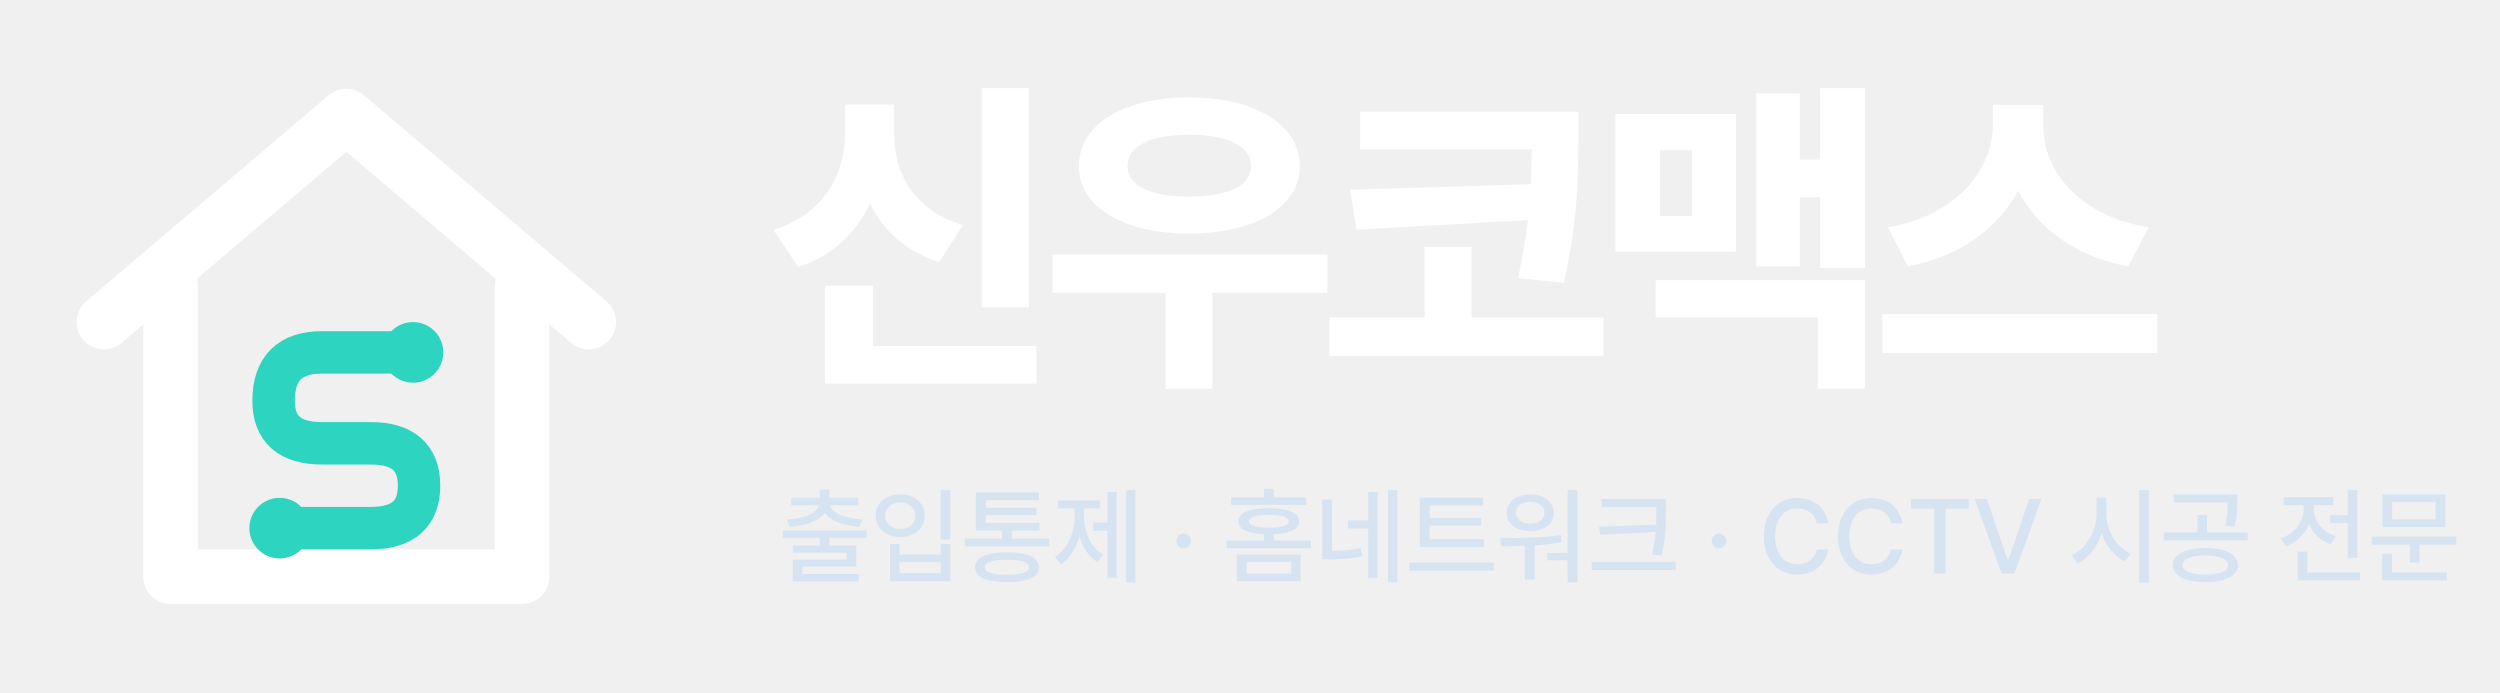
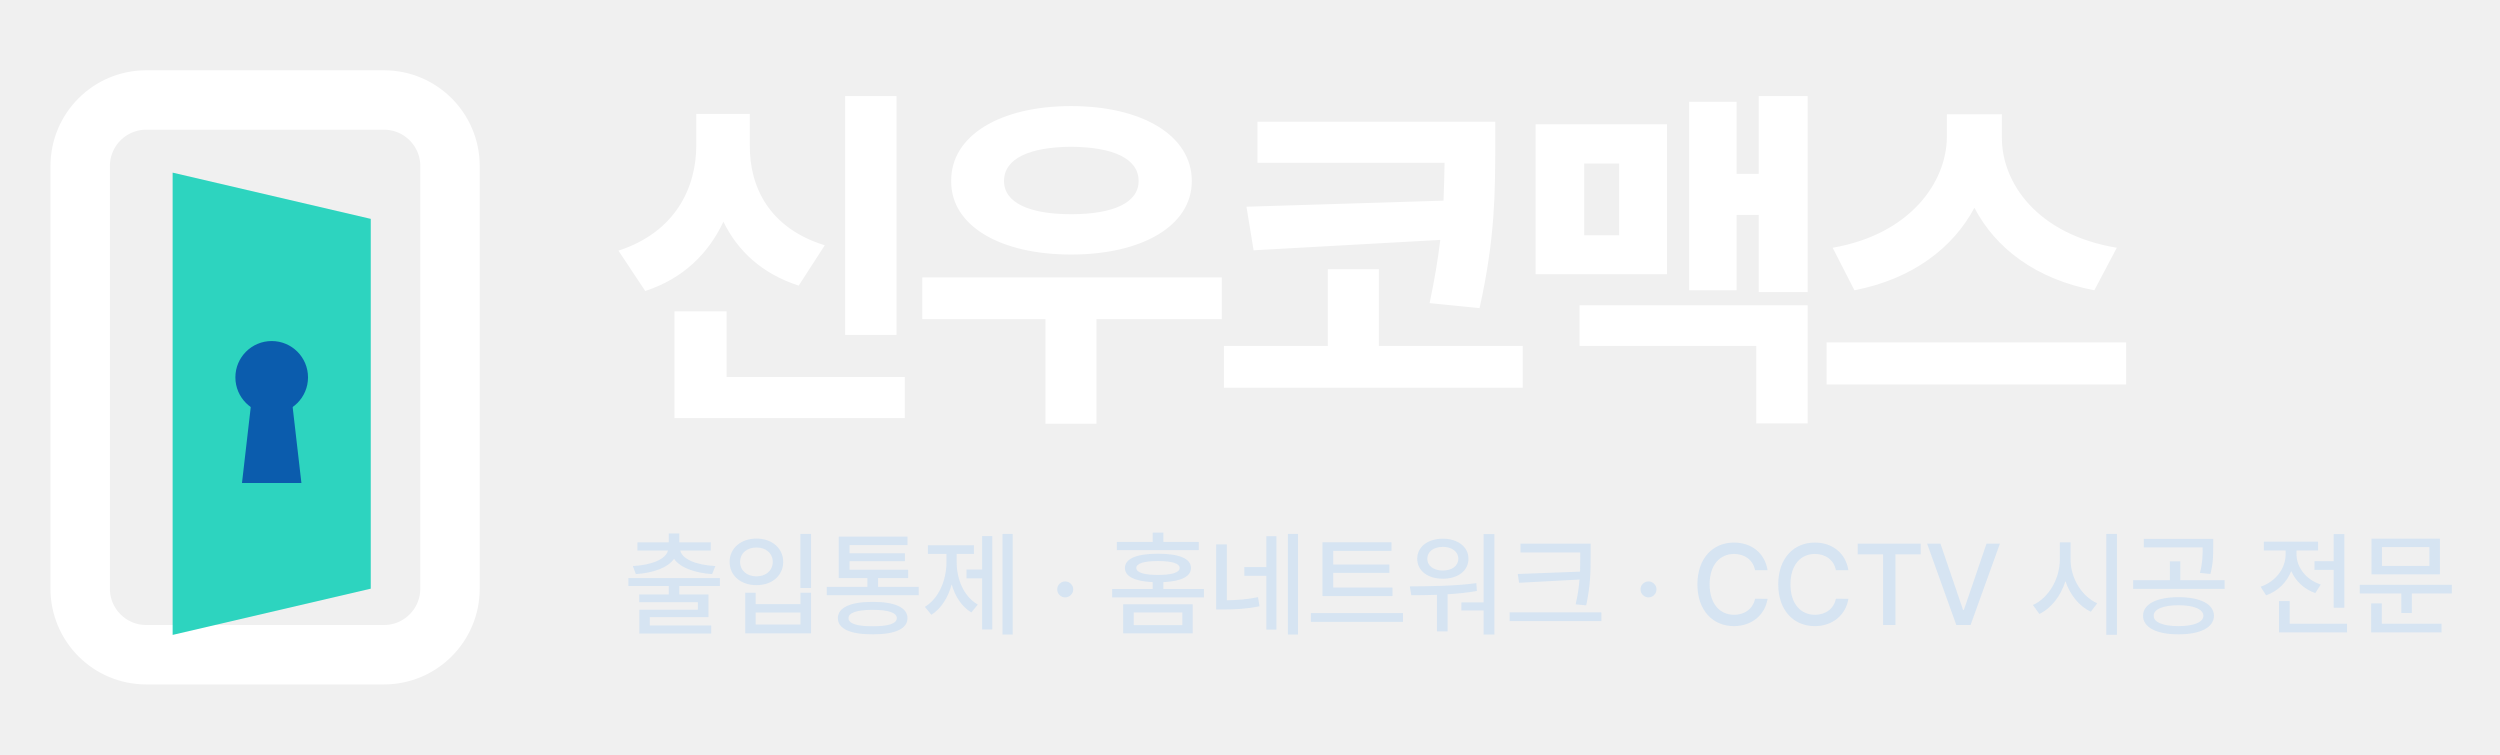
- <svg xmlns="http://www.w3.org/2000/svg" viewBox="0 0 462 128" width="462" height="128">
-   <g transform="translate(8 8) scale(1.12)">
-     <path d="M10 46 L50 12 L90 46" fill="none" stroke="#ffffff" stroke-width="9" stroke-linecap="round" stroke-linejoin="round" />
-     <path d="M21 40 V88 H79 V40" fill="none" stroke="#ffffff" stroke-width="9" stroke-linecap="round" stroke-linejoin="round" />
-     <path d="M61 51 H46 Q38 51 38 59 Q38 66 46 66 H54 Q62 66 62 73 Q62 80 54 80 H39" fill="none" stroke="#2dd4bf" stroke-width="7" stroke-linecap="round" stroke-linejoin="round" />
-     <circle cx="61" cy="51" r="5" fill="#2dd4bf" />
-     <circle cx="39" cy="80" r="5" fill="#2dd4bf" />
+ <svg xmlns="http://www.w3.org/2000/svg" viewBox="0 0 424 128" width="424" height="128">
+   <g transform="translate(-11.04 8) scale(1.12)">
+     <rect x="22" y="8" width="56" height="84" rx="10" fill="none" stroke="#ffffff" stroke-width="9" />
+     <path d="M36 19 L66 26 V82 L36 89 Z" fill="#2dd4bf" />
+     <circle cx="51" cy="50" r="5.5" fill="#0b5cad" />
+     <path d="M48 53 H54 L55.5 66 H46.5 Z" fill="#0b5cad" />
  </g>
-   <path d="M190.13 16.29L181.42 16.29L181.42 56.80L190.13 56.80ZM191.53 63.94L161.31 63.94L161.31 52.80L152.47 52.80L152.47 70.90L191.53 70.90ZM165.25 24.65L165.25 19.32L156.17 19.32L156.17 24.65C156.17 31.79 152.66 39.36 142.97 42.51L147.51 49.35C153.96 47.26 158.26 42.96 160.77 37.60C163.19 42.57 167.34 46.44 173.54 48.44L177.96 41.60C168.52 38.69 165.19 31.67 165.25 24.65ZM245.30 47.05L194.50 47.05L194.50 54.13L215.39 54.13L215.39 71.87L224.04 71.87L224.04 54.13L245.30 54.13ZM219.74 17.99C207.76 17.99 199.34 22.95 199.40 30.70C199.34 38.33 207.76 43.17 219.74 43.17C231.73 43.17 240.21 38.33 240.21 30.70C240.21 22.95 231.73 17.99 219.74 17.99ZM219.74 24.89C226.89 24.95 231.19 26.89 231.19 30.70C231.19 34.39 226.89 36.33 219.74 36.33C212.66 36.33 208.36 34.39 208.36 30.70C208.36 26.89 212.66 24.95 219.74 24.89ZM291.68 20.65L251.35 20.65L251.35 27.61L283.08 27.61C283.05 29.58 282.99 31.70 282.90 34.03L249.48 35.06L250.69 42.45L282.35 40.69C281.96 43.93 281.38 47.47 280.54 51.41L289.01 52.26C291.74 40.09 291.62 32.09 291.68 25.43ZM296.34 58.67L271.94 58.67L271.94 45.66L263.28 45.66L263.28 58.67L245.66 58.67L245.66 65.76L296.34 65.76ZM344.66 16.29L336.36 16.29L336.36 29.49L332.61 29.49L332.61 17.26L324.56 17.26L324.56 49.23L332.61 49.23L332.61 36.45L336.36 36.45L336.36 49.53L344.66 49.53ZM344.66 51.77L305.97 51.77L305.97 58.67L335.94 58.67L335.94 71.81L344.66 71.81ZM320.80 21.07L298.52 21.07L298.52 46.50L320.80 46.50ZM306.76 27.73L312.69 27.73L312.69 39.90L306.76 39.90ZM377.60 23.25L377.60 19.38L368.27 19.38L368.27 23.25C368.21 30.88 362.10 39.72 348.90 42.02L352.59 49.23C362.46 47.32 369.33 42.02 372.94 35.24C376.51 42.08 383.35 47.35 393.28 49.23L397.09 42.02C383.59 39.78 377.54 31.00 377.60 23.25ZM398.67 58.07L347.87 58.07L347.87 65.21L398.67 65.21Z" fill="#ffffff" />
-   <path d="M160.17 98.04L144.65 98.04L144.65 99.39L151.50 99.39L151.50 100.82L146.49 100.82L146.49 102.13L156.44 102.13L156.44 103.41L146.51 103.41L146.51 107.45L158.70 107.45L158.70 106.08L148.28 106.08L148.28 104.67L158.23 104.67L158.23 100.82L153.29 100.82L153.29 99.39L160.17 99.39ZM153.29 90.48L151.50 90.48L151.50 91.98L146.19 91.98L146.19 93.37L151.37 93.37C150.99 94.82 148.68 95.83 145.41 96.00L145.92 97.37C148.91 97.16 151.33 96.29 152.40 94.78C153.46 96.29 155.88 97.16 158.85 97.37L159.41 96.00C156.10 95.83 153.79 94.82 153.45 93.37L158.63 93.37L158.63 91.98L153.29 91.98ZM175.63 90.56L173.82 90.56L173.82 99.72L175.63 99.72ZM166.24 100.53L164.47 100.53L164.47 107.41L175.63 107.41L175.63 100.53L173.84 100.53L173.84 102.46L166.24 102.46ZM166.24 105.92L166.24 103.89L173.84 103.89L173.84 105.92ZM166.38 91.34C163.77 91.34 161.82 92.96 161.82 95.30C161.82 97.64 163.77 99.26 166.38 99.24C168.98 99.26 170.91 97.64 170.91 95.30C170.91 92.96 168.98 91.34 166.38 91.34ZM166.38 92.86C167.98 92.84 169.14 93.85 169.14 95.30C169.14 96.76 167.98 97.75 166.38 97.75C164.76 97.75 163.60 96.76 163.60 95.30C163.60 93.85 164.76 92.84 166.38 92.86ZM193.89 99.53L187.00 99.53L187.00 98.04L192.10 98.04L192.10 96.63L182.16 96.63L182.16 95.18L191.55 95.18L191.55 93.83L182.16 93.83L182.16 92.44L191.99 92.44L191.99 91.01L180.33 91.01L180.33 98.04L185.19 98.04L185.19 99.53L178.30 99.53L178.30 100.95L193.89 100.95ZM186.10 102.08C182.31 102.06 180.18 103.05 180.18 104.84C180.18 106.65 182.31 107.60 186.10 107.58C189.86 107.60 191.99 106.65 191.99 104.84C191.99 103.05 189.86 102.06 186.10 102.08ZM186.10 103.43C188.75 103.43 190.18 103.92 190.18 104.84C190.18 105.75 188.75 106.23 186.10 106.21C183.42 106.23 181.97 105.75 181.99 104.84C181.97 103.92 183.42 103.43 186.10 103.43ZM209.83 90.56L208.10 90.56L208.10 107.62L209.83 107.62ZM206.37 90.92L204.65 90.92L204.65 96.59L202.00 96.59L202.00 98.08L204.65 98.08L204.65 106.76L206.37 106.76ZM200.33 95.32L200.33 93.95L203.26 93.95L203.26 92.48L195.45 92.48L195.45 93.95L198.60 93.95L198.60 95.32C198.60 98.34 197.36 101.45 194.94 102.92L196.04 104.27C197.71 103.23 198.87 101.33 199.49 99.11C200.07 101.17 201.20 102.90 202.82 103.87L203.91 102.53C201.51 101.14 200.33 98.23 200.33 95.32ZM218.74 101.32C219.47 101.32 220.10 100.71 220.10 99.96C220.10 99.22 219.47 98.61 218.74 98.61C218.00 98.61 217.37 99.22 217.39 99.96C217.37 100.71 218.00 101.32 218.74 101.32ZM240.36 102.48L228.57 102.48L228.57 107.41L240.36 107.41ZM230.36 103.87L238.61 103.87L238.61 106.02L230.36 106.02ZM241.39 91.91L235.39 91.91L235.39 90.33L233.58 90.33L233.58 91.91L227.50 91.91L227.50 93.30L241.39 93.30ZM234.47 93.91C230.89 93.91 228.86 94.73 228.87 96.33C228.86 97.78 230.56 98.59 233.58 98.73L233.58 99.89L226.70 99.89L226.70 101.32L242.26 101.32L242.26 99.89L235.39 99.89L235.39 98.73C238.41 98.59 240.07 97.78 240.07 96.33C240.07 94.73 238.07 93.91 234.47 93.91ZM234.47 95.15C236.87 95.16 238.15 95.55 238.15 96.33C238.15 97.09 236.87 97.51 234.47 97.51C232.09 97.51 230.80 97.09 230.80 96.33C230.80 95.55 232.09 95.16 234.47 95.15ZM246.15 92.33L244.34 92.33L244.34 103.37L245.46 103.37C247.57 103.37 249.46 103.28 251.69 102.82L251.44 101.28C249.56 101.67 247.90 101.78 246.15 101.81ZM258.22 90.56L256.51 90.56L256.51 107.62L258.22 107.62ZM254.56 90.94L252.85 90.94L252.85 96.17L249.12 96.17L249.12 97.66L252.85 97.66L252.85 106.78L254.56 106.78ZM274.25 99.64L264.20 99.64L264.20 97.16L273.72 97.16L273.72 95.74L264.20 95.74L264.20 93.43L274.08 93.43L274.08 91.97L262.37 91.97L262.37 101.09L274.25 101.09ZM276.02 103.98L260.41 103.98L260.41 105.47L276.02 105.47ZM291.53 90.58L289.70 90.58L289.70 102.17L285.93 102.17L285.93 103.54L289.70 103.54L289.70 107.62L291.53 107.62ZM277.19 99.45L277.43 100.95C278.75 100.95 280.23 100.94 281.79 100.88L281.79 107.09L283.60 107.09L283.60 100.78C285.25 100.69 286.94 100.52 288.56 100.23L288.46 98.90C284.73 99.41 280.42 99.43 277.19 99.45ZM282.80 91.36C280.23 91.36 278.44 92.75 278.44 94.76C278.44 96.82 280.23 98.15 282.80 98.15C285.32 98.15 287.13 96.82 287.13 94.76C287.13 92.75 285.32 91.36 282.80 91.36ZM282.80 92.75C284.33 92.75 285.41 93.56 285.41 94.76C285.41 95.98 284.33 96.76 282.80 96.76C281.22 96.76 280.14 95.98 280.16 94.76C280.14 93.56 281.22 92.75 282.80 92.75ZM307.85 92.21L295.96 92.21L295.96 93.70L306.09 93.70L306.09 94.29C306.08 95.16 306.08 96.04 306.06 96.95L295.49 97.35L295.72 98.84L305.96 98.29C305.87 99.56 305.67 100.93 305.31 102.50L307.10 102.67C307.85 99.13 307.85 96.78 307.85 94.29ZM309.67 103.85L294.12 103.85L294.12 105.33L309.67 105.33ZM317.67 101.32C318.40 101.32 319.02 100.71 319.02 99.96C319.02 99.22 318.40 98.61 317.67 98.61C316.93 98.61 316.30 99.22 316.32 99.96C316.30 100.71 316.93 101.32 317.67 101.32ZM335.74 96.71L337.86 96.71C337.38 93.74 335.08 92.02 332.16 92.02C328.58 92.02 325.96 94.69 325.96 99.11C325.96 103.51 328.56 106.19 332.16 106.19C335.19 106.19 337.42 104.29 337.86 101.56L335.74 101.54C335.38 103.30 333.92 104.27 332.18 104.27C329.82 104.27 328.03 102.46 328.03 99.11C328.03 95.77 329.80 93.95 332.18 93.95C333.93 93.95 335.40 94.94 335.74 96.71ZM349.45 96.71L351.57 96.71C351.09 93.74 348.79 92.02 345.87 92.02C342.29 92.02 339.67 94.69 339.67 99.11C339.67 103.51 342.28 106.19 345.87 106.19C348.90 106.19 351.13 104.29 351.57 101.56L349.45 101.54C349.09 103.30 347.63 104.27 345.89 104.27C343.53 104.27 341.74 102.46 341.74 99.11C341.74 95.77 343.51 93.95 345.89 93.95C347.65 93.95 349.11 94.94 349.45 96.71ZM353.15 94.02L357.45 94.02L357.45 106L359.55 106L359.55 94.02L363.83 94.02L363.83 92.21L353.15 92.21ZM367.18 92.21L364.92 92.21L369.87 106L372.29 106L377.26 92.21L374.99 92.21L371.16 103.43L371.01 103.43ZM389.25 94.90L389.25 91.98L387.43 91.98L387.43 94.90C387.43 98.15 385.54 101.41 382.86 102.61L383.96 104.13C386.01 103.13 387.58 101.07 388.38 98.57C389.17 100.91 390.72 102.82 392.68 103.75L393.77 102.32C391.12 101.14 389.24 98.02 389.25 94.90ZM397.12 90.56L395.31 90.56L395.31 107.66L397.12 107.66ZM407.54 101.28C403.88 101.28 401.54 102.44 401.54 104.44C401.54 106.42 403.88 107.60 407.54 107.58C411.23 107.60 413.55 106.42 413.57 104.44C413.55 102.44 411.23 101.28 407.54 101.28ZM407.54 102.65C410.14 102.65 411.76 103.31 411.78 104.44C411.76 105.54 410.14 106.19 407.54 106.19C404.95 106.19 403.33 105.54 403.35 104.44C403.33 103.31 404.95 102.65 407.54 102.65ZM413.44 91.39L401.67 91.39L401.67 92.84L411.65 92.84C411.65 94.16 411.65 95.42 411.19 97.16L412.96 97.35C413.44 95.60 413.44 94.19 413.44 92.82ZM415.38 98.40L407.86 98.40L407.86 95.20L406.09 95.20L406.09 98.40L399.86 98.40L399.86 99.87L415.38 99.87ZM435.68 90.58L433.87 90.58L433.87 95.18L430.62 95.18L430.62 96.65L433.87 96.65L433.87 103.07L435.68 103.07ZM436.14 105.79L426.41 105.79L426.41 101.94L424.60 101.94L424.60 107.26L436.14 107.26ZM427.57 94.02L427.57 93.36L431.23 93.36L431.23 91.87L422.03 91.87L422.03 93.36L425.72 93.36L425.72 94.02C425.72 96.36 424.10 98.61 421.48 99.51L422.41 100.97C424.44 100.25 425.93 98.74 426.67 96.86C427.42 98.54 428.84 99.92 430.75 100.59L431.68 99.14C429.11 98.29 427.57 96.15 427.57 94.02ZM453.91 99.18L438.29 99.18L438.29 100.65L445.34 100.65L445.34 103.96L447.13 103.96L447.13 100.65L453.91 100.65ZM451.89 91.36L440.29 91.36L440.29 97.41L451.89 97.41ZM442.06 92.78L450.10 92.78L450.10 95.98L442.06 95.98ZM452.17 105.79L442.04 105.79L442.04 102.34L440.23 102.34L440.23 107.26L452.17 107.26Z" fill="#d6e4f2" />
+   <path d="M152.05 16.29L143.34 16.29L143.34 56.80L152.05 56.80ZM153.45 63.94L123.23 63.94L123.23 52.80L114.39 52.80L114.39 70.90L153.45 70.90ZM127.17 24.65L127.17 19.32L118.09 19.32L118.09 24.65C118.09 31.79 114.58 39.36 104.89 42.51L109.43 49.35C115.88 47.26 120.18 42.96 122.69 37.60C125.11 42.57 129.26 46.44 135.46 48.44L139.88 41.60C130.44 38.69 127.11 31.67 127.17 24.65ZM207.22 47.05L156.42 47.05L156.42 54.13L177.31 54.13L177.31 71.87L185.96 71.87L185.96 54.13L207.22 54.13ZM181.66 17.99C169.68 17.99 161.26 22.95 161.32 30.70C161.26 38.33 169.68 43.17 181.66 43.17C193.65 43.17 202.13 38.33 202.13 30.70C202.13 22.95 193.65 17.99 181.66 17.99ZM181.66 24.89C188.81 24.95 193.11 26.89 193.11 30.70C193.11 34.39 188.81 36.33 181.66 36.33C174.58 36.33 170.28 34.39 170.28 30.70C170.28 26.89 174.58 24.95 181.66 24.89ZM253.60 20.65L213.27 20.65L213.27 27.61L245.00 27.61C244.97 29.58 244.91 31.70 244.82 34.03L211.40 35.06L212.61 42.45L244.27 40.69C243.88 43.93 243.30 47.47 242.46 51.41L250.93 52.26C253.66 40.09 253.54 32.09 253.60 25.43ZM258.26 58.67L233.86 58.67L233.86 45.66L225.20 45.66L225.20 58.67L207.58 58.67L207.58 65.76L258.26 65.76ZM306.58 16.29L298.28 16.29L298.28 29.49L294.53 29.49L294.53 17.26L286.48 17.26L286.48 49.23L294.53 49.23L294.53 36.45L298.28 36.45L298.28 49.53L306.58 49.53ZM306.58 51.77L267.89 51.77L267.89 58.67L297.86 58.67L297.86 71.81L306.58 71.81ZM282.72 21.07L260.44 21.07L260.44 46.50L282.72 46.50ZM268.68 27.73L274.61 27.73L274.61 39.90L268.68 39.90ZM339.52 23.25L339.52 19.38L330.19 19.38L330.19 23.25C330.13 30.88 324.02 39.72 310.82 42.02L314.51 49.23C324.38 47.32 331.25 42.02 334.86 35.24C338.43 42.08 345.27 47.35 355.20 49.23L359.01 42.02C345.51 39.78 339.46 31.00 339.52 23.25ZM360.59 58.07L309.79 58.07L309.79 65.21L360.59 65.21Z" fill="#ffffff" />
+   <path d="M122.09 98.04L106.57 98.04L106.57 99.39L113.42 99.39L113.42 100.82L108.41 100.82L108.41 102.13L118.36 102.13L118.36 103.41L108.43 103.41L108.43 107.45L120.62 107.45L120.62 106.08L110.20 106.08L110.20 104.67L120.15 104.67L120.15 100.82L115.21 100.82L115.21 99.39L122.09 99.39ZM115.21 90.48L113.42 90.48L113.42 91.98L108.11 91.98L108.11 93.37L113.29 93.37C112.91 94.82 110.60 95.83 107.33 96.00L107.84 97.37C110.83 97.16 113.25 96.29 114.32 94.78C115.38 96.29 117.80 97.16 120.77 97.37L121.33 96.00C118.02 95.83 115.71 94.82 115.37 93.37L120.55 93.37L120.55 91.98L115.21 91.98ZM137.55 90.56L135.74 90.56L135.74 99.72L137.55 99.72ZM128.16 100.53L126.39 100.53L126.39 107.41L137.55 107.41L137.55 100.53L135.76 100.53L135.76 102.46L128.16 102.46ZM128.16 105.92L128.16 103.89L135.76 103.89L135.76 105.92ZM128.30 91.34C125.69 91.34 123.74 92.96 123.74 95.30C123.74 97.64 125.69 99.26 128.30 99.24C130.90 99.26 132.83 97.64 132.83 95.30C132.83 92.96 130.90 91.34 128.30 91.34ZM128.30 92.86C129.90 92.84 131.06 93.85 131.06 95.30C131.06 96.76 129.90 97.75 128.30 97.75C126.68 97.75 125.52 96.76 125.52 95.30C125.52 93.85 126.68 92.84 128.30 92.86ZM155.81 99.53L148.92 99.53L148.92 98.04L154.02 98.04L154.02 96.63L144.08 96.63L144.08 95.18L153.47 95.18L153.47 93.83L144.08 93.83L144.08 92.44L153.91 92.44L153.91 91.01L142.25 91.01L142.25 98.04L147.11 98.04L147.11 99.53L140.22 99.53L140.22 100.95L155.81 100.95ZM148.02 102.08C144.23 102.06 142.10 103.05 142.10 104.84C142.10 106.65 144.23 107.60 148.02 107.58C151.78 107.60 153.91 106.65 153.91 104.84C153.91 103.05 151.78 102.06 148.02 102.08ZM148.02 103.43C150.67 103.43 152.10 103.92 152.10 104.84C152.10 105.75 150.67 106.23 148.02 106.21C145.34 106.23 143.89 105.75 143.91 104.84C143.89 103.92 145.34 103.43 148.02 103.43ZM171.75 90.56L170.02 90.56L170.02 107.62L171.75 107.62ZM168.29 90.92L166.57 90.92L166.57 96.59L163.92 96.59L163.92 98.08L166.57 98.08L166.57 106.76L168.29 106.76ZM162.25 95.32L162.25 93.95L165.18 93.95L165.18 92.48L157.37 92.48L157.37 93.95L160.52 93.95L160.52 95.32C160.52 98.34 159.28 101.45 156.86 102.92L157.96 104.27C159.63 103.23 160.79 101.33 161.41 99.11C161.99 101.17 163.12 102.90 164.74 103.87L165.83 102.53C163.43 101.14 162.25 98.23 162.25 95.32ZM180.66 101.32C181.39 101.32 182.02 100.71 182.02 99.96C182.02 99.22 181.39 98.61 180.66 98.61C179.92 98.61 179.29 99.22 179.31 99.96C179.29 100.71 179.92 101.32 180.66 101.32ZM202.28 102.48L190.49 102.48L190.49 107.41L202.28 107.41ZM192.28 103.87L200.53 103.87L200.53 106.02L192.28 106.02ZM203.31 91.91L197.31 91.91L197.31 90.33L195.50 90.33L195.50 91.91L189.42 91.91L189.42 93.30L203.31 93.30ZM196.39 93.91C192.81 93.91 190.78 94.73 190.79 96.33C190.78 97.78 192.48 98.59 195.50 98.73L195.50 99.89L188.62 99.89L188.62 101.32L204.18 101.32L204.18 99.89L197.31 99.89L197.31 98.73C200.33 98.59 201.99 97.78 201.99 96.33C201.99 94.73 199.99 93.91 196.39 93.91ZM196.39 95.15C198.79 95.16 200.07 95.55 200.07 96.33C200.07 97.09 198.79 97.51 196.39 97.51C194.01 97.51 192.72 97.09 192.72 96.33C192.72 95.55 194.01 95.16 196.39 95.15ZM208.07 92.33L206.26 92.33L206.26 103.37L207.38 103.37C209.49 103.37 211.38 103.28 213.61 102.82L213.36 101.28C211.48 101.67 209.82 101.78 208.07 101.81ZM220.14 90.56L218.43 90.56L218.43 107.62L220.14 107.62ZM216.48 90.94L214.77 90.94L214.77 96.17L211.04 96.17L211.04 97.66L214.77 97.66L214.77 106.78L216.48 106.78ZM236.17 99.64L226.12 99.64L226.12 97.16L235.64 97.16L235.64 95.74L226.12 95.74L226.12 93.43L236.00 93.43L236.00 91.97L224.29 91.97L224.29 101.09L236.17 101.09ZM237.94 103.98L222.33 103.98L222.33 105.47L237.94 105.47ZM253.45 90.58L251.62 90.58L251.62 102.17L247.85 102.17L247.85 103.54L251.62 103.54L251.62 107.62L253.45 107.62ZM239.11 99.45L239.35 100.95C240.67 100.95 242.15 100.94 243.71 100.88L243.71 107.09L245.52 107.09L245.52 100.78C247.17 100.69 248.86 100.52 250.48 100.23L250.38 98.90C246.65 99.41 242.34 99.43 239.11 99.45ZM244.72 91.36C242.15 91.36 240.36 92.75 240.36 94.76C240.36 96.82 242.15 98.15 244.72 98.15C247.24 98.15 249.05 96.82 249.05 94.76C249.05 92.75 247.24 91.36 244.72 91.36ZM244.72 92.75C246.25 92.75 247.33 93.56 247.33 94.76C247.33 95.98 246.25 96.76 244.72 96.76C243.14 96.76 242.06 95.98 242.08 94.76C242.06 93.56 243.14 92.75 244.72 92.75ZM269.77 92.21L257.88 92.21L257.88 93.70L268.01 93.70L268.01 94.29C268.00 95.16 268.00 96.04 267.98 96.95L257.41 97.35L257.64 98.84L267.88 98.29C267.79 99.56 267.59 100.93 267.23 102.50L269.02 102.67C269.77 99.13 269.77 96.78 269.77 94.29ZM271.59 103.85L256.04 103.85L256.04 105.33L271.59 105.33ZM279.59 101.32C280.32 101.32 280.94 100.71 280.94 99.96C280.94 99.22 280.32 98.61 279.59 98.61C278.85 98.61 278.22 99.22 278.24 99.96C278.22 100.71 278.85 101.32 279.59 101.32ZM297.66 96.71L299.78 96.71C299.30 93.74 297.00 92.02 294.08 92.02C290.50 92.02 287.88 94.69 287.88 99.11C287.88 103.51 290.48 106.19 294.08 106.19C297.11 106.19 299.34 104.29 299.78 101.56L297.66 101.54C297.30 103.30 295.84 104.27 294.10 104.27C291.74 104.27 289.95 102.46 289.95 99.11C289.95 95.77 291.72 93.95 294.10 93.95C295.85 93.95 297.32 94.94 297.66 96.71ZM311.37 96.71L313.49 96.71C313.01 93.74 310.71 92.02 307.79 92.02C304.21 92.02 301.59 94.69 301.59 99.11C301.59 103.51 304.20 106.19 307.79 106.19C310.82 106.19 313.05 104.29 313.49 101.56L311.37 101.54C311.01 103.30 309.55 104.27 307.81 104.27C305.45 104.27 303.66 102.46 303.66 99.11C303.66 95.77 305.43 93.95 307.81 93.95C309.57 93.95 311.03 94.94 311.37 96.71ZM315.07 94.02L319.37 94.02L319.37 106L321.47 106L321.47 94.02L325.75 94.02L325.75 92.21L315.07 92.21ZM329.10 92.21L326.84 92.21L331.79 106L334.21 106L339.18 92.21L336.91 92.21L333.08 103.43L332.93 103.43ZM351.17 94.90L351.17 91.98L349.35 91.98L349.35 94.90C349.35 98.15 347.46 101.41 344.78 102.61L345.88 104.13C347.93 103.13 349.50 101.07 350.30 98.57C351.09 100.91 352.64 102.82 354.60 103.75L355.69 102.32C353.04 101.14 351.16 98.02 351.17 94.90ZM359.04 90.56L357.23 90.56L357.23 107.66L359.04 107.66ZM369.46 101.28C365.80 101.28 363.46 102.44 363.46 104.44C363.46 106.42 365.80 107.60 369.46 107.58C373.15 107.60 375.47 106.42 375.49 104.44C375.47 102.44 373.15 101.28 369.46 101.28ZM369.46 102.65C372.06 102.65 373.68 103.31 373.70 104.44C373.68 105.54 372.06 106.19 369.46 106.19C366.87 106.19 365.25 105.54 365.27 104.44C365.25 103.31 366.87 102.65 369.46 102.65ZM375.36 91.39L363.59 91.39L363.59 92.84L373.57 92.84C373.57 94.16 373.57 95.42 373.11 97.16L374.88 97.35C375.36 95.60 375.36 94.19 375.36 92.82ZM377.30 98.40L369.78 98.40L369.78 95.20L368.01 95.20L368.01 98.40L361.78 98.40L361.78 99.87L377.30 99.87ZM397.60 90.58L395.79 90.58L395.79 95.18L392.54 95.18L392.54 96.65L395.79 96.65L395.79 103.07L397.60 103.07ZM398.06 105.79L388.33 105.79L388.33 101.94L386.52 101.94L386.52 107.26L398.06 107.26ZM389.49 94.02L389.49 93.36L393.15 93.36L393.15 91.87L383.95 91.87L383.95 93.36L387.64 93.36L387.64 94.02C387.64 96.36 386.02 98.61 383.40 99.51L384.33 100.97C386.36 100.25 387.85 98.74 388.59 96.86C389.34 98.54 390.76 99.92 392.67 100.59L393.60 99.14C391.03 98.29 389.49 96.15 389.49 94.02ZM415.83 99.18L400.21 99.18L400.21 100.65L407.26 100.65L407.26 103.96L409.05 103.96L409.05 100.65L415.83 100.65ZM413.81 91.36L402.21 91.36L402.21 97.41L413.81 97.41ZM403.98 92.78L412.02 92.78L412.02 95.98L403.98 95.98ZM414.09 105.79L403.96 105.79L403.96 102.34L402.15 102.34L402.15 107.26L414.09 107.26Z" fill="#d6e4f2" />
</svg>
